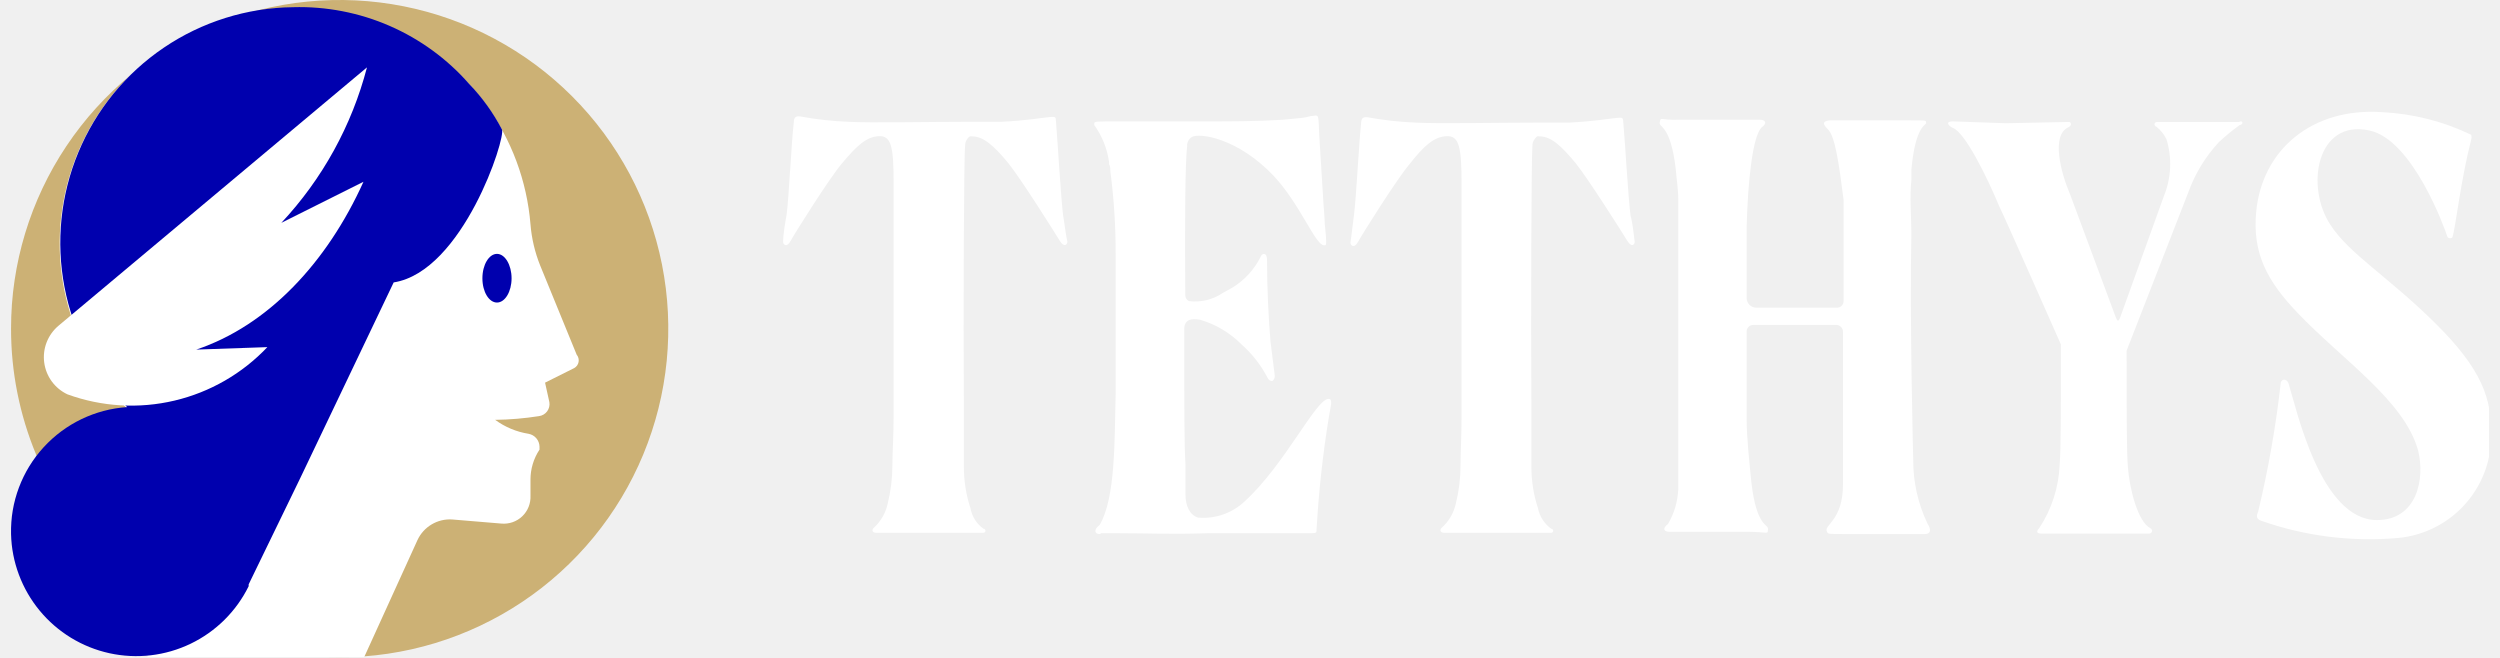
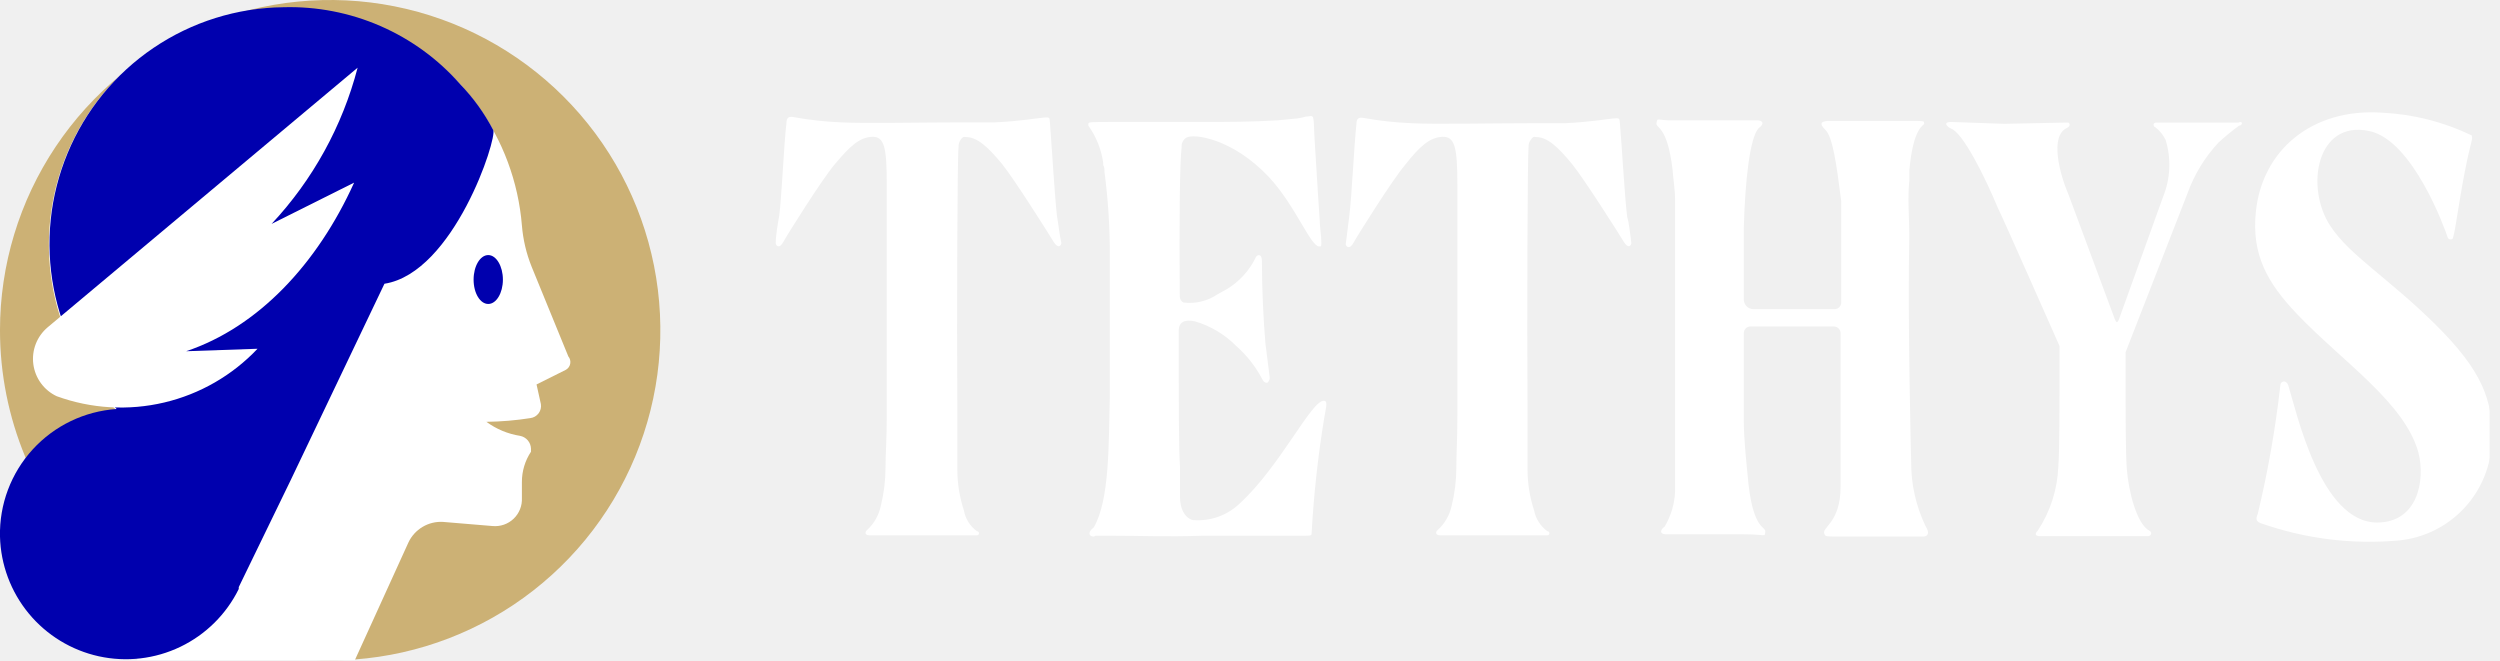
- <svg xmlns="http://www.w3.org/2000/svg" width="213" height="56" viewBox="0 0 213 56" fill="none">
-   <mask id="mask0_260_1176" style="mask-type:luminance" maskUnits="userSpaceOnUse" x="0" y="0" width="213" height="56">
-     <path d="M212.06 0H0.94V56H212.06V0Z" fill="white" />
+ <svg xmlns="http://www.w3.org/2000/svg" width="212" height="56" viewBox="0 0 212 56" fill="none">
+   <mask id="mask0_415_237" style="mask-type:luminance" maskUnits="userSpaceOnUse" x="0" y="0" width="212" height="56">
+     <path d="M211.12 0H0V56H211.12V0Z" fill="white" />
  </mask>
-   <g mask="url(#mask0_260_1176)">
-     <path d="M90.942 20.598C90.942 20.808 90.68 21.157 90.277 20.492C89.875 19.828 86.987 15.242 85.92 13.912C84.66 12.39 83.785 11.62 82.822 11.62C82.759 11.604 82.693 11.604 82.63 11.62C82.63 11.62 82.472 11.725 82.42 11.83C82.286 12.005 82.218 12.222 82.227 12.443C82.122 13.195 82.07 26.635 82.122 34.843C82.122 37.275 82.122 38.99 82.122 39.795C82.122 40.984 82.311 42.166 82.682 43.295C82.809 43.999 83.204 44.626 83.785 45.045C83.831 45.045 83.876 45.063 83.908 45.096C83.941 45.129 83.96 45.174 83.96 45.22C83.96 45.266 83.941 45.311 83.908 45.344C83.876 45.377 83.831 45.395 83.785 45.395H83.592C83.592 45.395 81.965 45.395 79.742 45.395H74.667C74.265 45.395 74.265 45.097 74.475 44.94C75.061 44.4 75.465 43.69 75.63 42.91C75.894 41.851 76.029 40.764 76.032 39.672C76.032 38.447 76.137 37.345 76.137 35.263C76.137 30.608 76.137 23.905 76.137 15.645C76.137 12.512 75.945 11.55 74.877 11.602C73.81 11.655 73.005 12.408 71.727 13.93C70.66 15.19 67.72 19.863 67.37 20.51C67.02 21.157 66.722 20.825 66.722 20.615C66.722 19.95 66.915 18.865 67.02 18.288C67.23 16.66 67.422 12.145 67.632 10.43C67.632 9.975 67.825 9.87 68.192 9.922C69.544 10.172 70.913 10.324 72.287 10.377C74.16 10.482 79.287 10.377 82.472 10.377H82.787C83.837 10.377 84.747 10.377 85.307 10.377C87.495 10.273 88.807 10.027 89.42 9.975C90.032 9.922 89.927 9.975 89.98 10.482C90.12 12.232 90.382 16.712 90.575 18.34C90.68 18.883 90.785 19.933 90.942 20.598Z" fill="white" />
-     <path d="M113.235 35.438C112.707 38.66 112.35 41.907 112.168 45.167C112.168 45.377 112.168 45.43 111.66 45.43H102.91C99.76 45.535 97.783 45.43 95.21 45.43H93.828C93.787 45.463 93.739 45.487 93.688 45.5C93.233 45.5 93.18 45.097 93.688 44.73C95.053 42.403 94.948 37.59 95.053 33.583C95.053 30.398 95.053 23.503 95.053 23.503V21.753C95.064 19.348 94.912 16.945 94.598 14.56C94.598 14.35 94.598 14.14 94.493 14V13.807C94.334 12.671 93.901 11.59 93.233 10.658C93.233 10.658 93.233 10.518 93.233 10.465V10.5C93.233 10.342 93.443 10.342 95.315 10.342H95.718C98.413 10.342 100.793 10.342 103.225 10.342C104.695 10.342 107.075 10.342 109.298 10.203L110.925 10.045C111.18 10.014 111.432 9.962 111.678 9.887C111.993 9.887 112.08 9.783 112.238 9.887C112.395 9.992 112.343 10.902 112.448 12.32C112.64 15.207 112.693 16.538 112.85 18.602C112.85 19.267 112.99 19.933 112.99 20.58C112.99 20.738 112.99 20.895 112.903 20.895H112.798C112.08 20.895 110.768 17.395 108.545 15.015C105.448 11.725 102.158 11.305 101.545 11.672C101.41 11.756 101.301 11.876 101.23 12.018C101.159 12.16 101.129 12.319 101.143 12.477C100.985 13.65 100.933 18.865 100.985 25.148C100.985 25.253 101.014 25.357 101.07 25.447C101.125 25.537 101.205 25.609 101.3 25.655C102.316 25.78 103.342 25.531 104.188 24.955L105.01 24.5C106.029 23.874 106.853 22.977 107.39 21.91C107.495 21.56 107.95 21.455 107.95 22.12C107.95 24.605 108.09 27.282 108.248 29.12L108.598 31.902C108.624 32.005 108.619 32.112 108.585 32.211C108.551 32.31 108.488 32.398 108.405 32.462C108.3 32.462 108.143 32.462 107.985 32.165C107.425 31.092 106.671 30.131 105.763 29.33C104.791 28.352 103.587 27.635 102.263 27.247C101.458 27.09 100.898 27.247 100.898 28.052C100.898 34.703 100.898 37.992 101.003 39.568C101.003 39.76 101.003 40.075 101.003 40.373C101.003 41.125 101.003 41.737 101.003 42.123C101.003 43.085 101.353 43.873 102.07 44.1C102.789 44.163 103.512 44.075 104.193 43.839C104.875 43.604 105.499 43.228 106.025 42.735C109.525 39.55 112.168 33.862 113.235 33.985C113.585 34.02 113.34 34.737 113.235 35.438Z" fill="white" />
-     <path d="M139.277 20.598C139.277 20.808 139.032 21.157 138.63 20.492C138.227 19.828 135.322 15.242 134.255 13.912C132.995 12.39 132.137 11.62 131.175 11.62C131.106 11.601 131.034 11.601 130.965 11.62C130.965 11.62 130.825 11.725 130.772 11.83C130.627 12 130.552 12.219 130.562 12.443C130.475 13.195 130.422 26.635 130.475 34.843C130.475 37.275 130.475 38.99 130.475 39.795C130.475 40.984 130.664 42.166 131.035 43.295C131.175 43.998 131.575 44.623 132.155 45.045C132.201 45.045 132.246 45.063 132.279 45.096C132.312 45.129 132.33 45.174 132.33 45.22C132.33 45.266 132.312 45.311 132.279 45.344C132.246 45.377 132.201 45.395 132.155 45.395H131.945C131.945 45.395 130.335 45.395 128.095 45.395H123.072C122.652 45.395 122.652 45.097 122.862 44.94C123.455 44.402 123.865 43.692 124.035 42.91C124.3 41.851 124.435 40.764 124.437 39.672C124.437 38.447 124.525 37.345 124.525 35.263C124.525 30.59 124.525 23.905 124.525 15.645C124.525 12.512 124.315 11.55 123.247 11.602C122.18 11.655 121.34 12.39 120.08 14C119.012 15.26 116.072 19.933 115.722 20.58C115.372 21.227 115.057 20.895 115.057 20.685C115.162 20.02 115.267 18.935 115.355 18.358C115.565 16.73 115.775 12.215 115.967 10.5C115.967 10.045 116.177 9.94 116.527 9.993C117.886 10.241 119.26 10.393 120.64 10.447C122.512 10.553 127.64 10.447 130.825 10.447H131.122C132.19 10.447 133.1 10.447 133.66 10.447C135.83 10.342 137.16 10.098 137.755 10.045C138.35 9.993 138.262 10.045 138.315 10.553C138.472 12.303 138.717 16.782 138.927 18.41C139.085 18.883 139.19 19.933 139.277 20.598Z" fill="white" />
-     <path d="M164.004 45.5C163.252 45.5 161.432 45.5 161.064 45.5H157.022C155.744 45.5 155.744 45.5 155.657 45.29C155.342 44.73 157.022 44.38 157.022 41.282V36.873C157.022 35.945 157.022 34.895 157.022 33.67V28.245C157.017 28.098 156.957 27.958 156.853 27.854C156.749 27.75 156.609 27.689 156.462 27.685H149.357C149.211 27.689 149.073 27.75 148.972 27.855C148.871 27.96 148.814 28.099 148.814 28.245V33.25C148.814 34.002 148.814 34.825 148.814 35.63C148.814 37.38 149.059 39.428 149.217 41.108C149.672 45.01 150.687 44.608 150.634 45.097C150.582 45.587 150.739 45.307 148.762 45.307H142.217C141.814 45.307 141.569 45.062 142.112 44.642C142.639 43.749 142.94 42.739 142.987 41.703V32.078C142.987 29.19 142.987 25.69 142.987 21.788V16.957C142.987 16.082 142.829 15.207 142.777 14.42C142.322 10.518 141.307 10.92 141.412 10.412C141.517 9.905 141.412 10.255 143.039 10.203H143.582C145.052 10.203 146.889 10.203 148.604 10.203H149.969C150.372 10.203 150.634 10.465 150.074 10.867C149.322 11.672 148.919 15.383 148.814 19.337C148.814 20.195 148.814 21.087 148.814 21.91V25.41C148.819 25.622 148.905 25.824 149.055 25.974C149.205 26.124 149.407 26.21 149.619 26.215H156.514C156.663 26.215 156.805 26.156 156.91 26.051C157.015 25.946 157.074 25.803 157.074 25.655V20.352C157.074 19.075 157.074 17.955 157.074 17.045C156.689 14 156.357 11.62 155.744 11.025C155.132 10.43 155.447 10.307 155.902 10.255H158.439H162.744C164.267 10.255 164.057 10.255 164.109 10.465C164.162 10.675 163.199 10.57 162.849 14.473C162.849 14.77 162.849 15.015 162.849 15.33C162.692 16.852 162.849 18.515 162.849 19.933C162.692 27.09 163.007 39.182 163.007 39.182C162.997 41.053 163.41 42.901 164.214 44.59C164.617 45.22 164.424 45.5 164.004 45.5Z" fill="white" />
-     <path d="M190.814 10.658C190.203 11.101 189.619 11.581 189.064 12.092C187.907 13.335 187.014 14.8 186.439 16.398L181.189 29.872C181.189 35.595 181.189 38.377 181.294 39.76C181.434 41.685 182.152 44.468 183.219 45.01C183.464 45.15 183.377 45.465 183.062 45.465H173.944C173.489 45.465 173.489 45.255 173.734 45.01C174.802 43.395 175.407 41.519 175.484 39.585C175.589 38.167 175.589 35.175 175.589 29.348C175.589 29.348 170.619 18.095 170.339 17.587C169.272 15.015 167.399 11.252 166.384 10.902C166.034 10.745 165.684 10.342 166.384 10.342L170.899 10.5L176.062 10.395C176.062 10.395 176.272 10.395 176.324 10.395C176.377 10.395 176.622 10.64 176.219 10.85C174.749 11.515 175.572 14.7 176.377 16.573L180.279 27.073C180.384 27.317 180.472 27.475 180.629 27.073L184.374 16.677C184.995 15.145 185.069 13.446 184.584 11.865C184.382 11.449 184.089 11.084 183.727 10.797C183.622 10.797 183.412 10.5 183.727 10.395H186.614H190.762C191.129 10.203 191.164 10.623 190.814 10.658Z" fill="white" />
-     <path d="M212.252 37.328C212.202 39.467 211.369 41.514 209.912 43.082C208.454 44.649 206.473 45.628 204.342 45.833C200.379 46.187 196.387 45.686 192.635 44.362C192.232 44.205 192.232 43.96 192.39 43.61C193.258 40.002 193.901 36.343 194.315 32.655C194.315 32.358 194.77 32.148 194.98 32.655C195.68 34.895 197.71 44.31 202.522 44.31C205.917 44.31 206.635 40.81 206.022 38.377C204.85 34.125 199.582 30.677 195.732 26.635C193.16 23.94 191.882 21.56 192.232 18.008C192.74 12.758 196.992 9.153 202.925 9.555C205.565 9.68 208.154 10.335 210.537 11.48C210.537 11.48 210.625 11.672 210.537 11.935C209.662 15.33 209.207 19.425 208.962 20.142C208.962 20.352 208.56 20.352 208.507 20.142C208.297 19.477 205.567 11.883 201.857 11.113C197.36 10.15 196.397 15.943 198.567 19.18C200.195 21.665 203.432 23.538 207.44 27.492C211.447 31.448 212.357 33.985 212.252 37.328Z" fill="white" />
-     <path d="M28.939 56C34.477 56 39.891 54.358 44.495 51.281C49.1 48.205 52.688 43.831 54.808 38.715C56.927 33.599 57.481 27.969 56.401 22.538C55.321 17.106 52.654 12.117 48.738 8.201C44.822 4.285 39.833 1.618 34.402 0.538C28.97 -0.542 23.34 0.012 18.224 2.131C13.108 4.251 8.735 7.839 5.658 12.444C2.581 17.049 0.939 22.462 0.939 28C0.939 35.426 3.889 42.548 9.14 47.799C14.391 53.05 21.513 56 28.939 56Z" fill="#CCB175" />
-     <path d="M46.439 32.602L48.924 31.36C49.02 31.306 49.104 31.231 49.168 31.142C49.232 31.052 49.276 30.949 49.296 30.84C49.316 30.732 49.312 30.62 49.284 30.514C49.256 30.407 49.205 30.307 49.134 30.223L46.019 22.61C45.571 21.491 45.293 20.311 45.197 19.11C44.895 15.426 43.583 11.896 41.405 8.91C39.227 5.924 36.267 3.596 32.851 2.183C29.435 0.771 25.696 0.328 22.045 0.904C18.393 1.479 14.972 3.051 12.156 5.446C9.341 7.842 7.241 10.967 6.087 14.479C4.933 17.991 4.771 21.753 5.618 25.351C6.465 28.949 8.288 32.243 10.886 34.872C13.485 37.501 16.759 39.362 20.347 40.25L19.314 40.828L12.542 56H31.022L35.572 46.008C35.83 45.455 36.248 44.993 36.773 44.681C37.297 44.368 37.903 44.221 38.512 44.258L42.712 44.608C43.037 44.638 43.364 44.598 43.673 44.491C43.981 44.384 44.263 44.211 44.498 43.986C44.734 43.76 44.918 43.486 45.039 43.182C45.159 42.879 45.213 42.553 45.197 42.227V40.88C45.193 39.965 45.461 39.07 45.967 38.307V38.045C45.959 37.785 45.863 37.536 45.694 37.339C45.526 37.142 45.294 37.008 45.039 36.96C44.007 36.797 43.029 36.389 42.187 35.77C43.435 35.755 44.681 35.649 45.914 35.455C46.052 35.438 46.185 35.393 46.305 35.324C46.425 35.254 46.53 35.161 46.614 35.05C46.697 34.939 46.757 34.812 46.79 34.677C46.823 34.542 46.829 34.402 46.807 34.265L46.439 32.602Z" fill="white" />
-     <path d="M25.579 40.74L33.541 24.062C39.439 23.135 43.131 11.69 42.764 11.025C42.019 9.604 41.077 8.296 39.964 7.14C38.097 5.018 35.785 3.332 33.193 2.204C30.601 1.076 27.792 0.533 24.966 0.612C21.04 0.66 17.214 1.858 13.962 4.058C10.71 6.258 8.175 9.363 6.67 12.99C5.165 16.616 4.756 20.604 5.495 24.461C6.234 28.317 8.088 31.872 10.826 34.685C8.103 34.869 5.556 36.096 3.714 38.11C1.873 40.124 0.879 42.771 0.939 45.5C1 47.886 1.859 50.183 3.378 52.023C4.898 53.864 6.99 55.142 9.321 55.654C11.653 56.166 14.088 55.882 16.239 54.847C18.39 53.812 20.131 52.086 21.186 49.945C21.186 49.945 21.186 49.84 21.186 49.788L25.579 40.74Z" fill="#0000AE" />
-     <path d="M31.266 5.74C29.976 10.695 27.467 15.249 23.968 18.988L30.968 15.488C27.854 22.383 22.831 27.738 16.724 29.785L22.779 29.575C20.642 31.833 17.892 33.417 14.866 34.132C11.841 34.847 8.673 34.662 5.751 33.6C5.219 33.351 4.759 32.972 4.412 32.498C4.065 32.024 3.844 31.47 3.767 30.888C3.69 30.306 3.761 29.714 3.973 29.166C4.186 28.619 4.532 28.134 4.981 27.755L31.266 5.74Z" fill="white" />
-     <path d="M42.343 25.777C43.026 25.777 43.586 24.85 43.586 23.712C43.586 22.575 43.026 21.63 42.343 21.63C41.661 21.63 41.101 22.558 41.101 23.712C41.101 24.867 41.661 25.777 42.343 25.777Z" fill="#0000AE" />
+   <g mask="url(#mask0_415_237)">
+     <path d="M90.002 20.598C90.002 20.808 89.74 21.157 89.337 20.492C88.935 19.828 86.047 15.242 84.98 13.912C83.72 12.39 82.845 11.62 81.882 11.62C81.819 11.604 81.753 11.604 81.69 11.62C81.69 11.62 81.532 11.725 81.48 11.83C81.346 12.005 81.278 12.222 81.287 12.443C81.182 13.195 81.13 26.635 81.182 34.843C81.182 37.275 81.182 38.99 81.182 39.795C81.182 40.984 81.371 42.166 81.742 43.295C81.869 43.999 82.264 44.626 82.845 45.045C82.891 45.045 82.936 45.063 82.968 45.096C83.001 45.129 83.02 45.174 83.02 45.22C83.02 45.266 83.001 45.311 82.968 45.344C82.936 45.377 82.891 45.395 82.845 45.395H82.652C82.652 45.395 81.025 45.395 78.802 45.395H73.727C73.325 45.395 73.325 45.097 73.535 44.94C74.121 44.4 74.525 43.69 74.69 42.91C74.954 41.851 75.089 40.764 75.092 39.672C75.092 38.447 75.197 37.345 75.197 35.263C75.197 30.608 75.197 23.905 75.197 15.645C75.197 12.512 75.005 11.55 73.937 11.602C72.87 11.655 72.065 12.408 70.787 13.93C69.72 15.19 66.78 19.863 66.43 20.51C66.08 21.157 65.782 20.825 65.782 20.615C65.782 19.95 65.975 18.865 66.08 18.288C66.29 16.66 66.482 12.145 66.692 10.43C66.692 9.975 66.885 9.87 67.252 9.922C68.605 10.172 69.973 10.324 71.347 10.377C73.22 10.482 78.347 10.377 81.532 10.377H81.847C82.897 10.377 83.807 10.377 84.367 10.377C86.555 10.273 87.867 10.027 88.48 9.975C89.092 9.922 88.987 9.975 89.04 10.482C89.18 12.232 89.442 16.712 89.635 18.34C89.74 18.883 89.845 19.933 90.002 20.598Z" fill="white" />
+     <path d="M112.295 35.438C111.767 38.66 111.41 41.907 111.228 45.167C111.228 45.377 111.228 45.43 110.72 45.43H101.97C98.82 45.535 96.843 45.43 94.27 45.43H92.888C92.847 45.463 92.799 45.487 92.748 45.5C92.293 45.5 92.24 45.097 92.748 44.73C94.113 42.403 94.008 37.59 94.113 33.583C94.113 30.398 94.113 23.503 94.113 23.503V21.753C94.124 19.348 93.972 16.945 93.658 14.56C93.658 14.35 93.658 14.14 93.553 14V13.807C93.394 12.671 92.961 11.59 92.293 10.658C92.293 10.658 92.293 10.518 92.293 10.465V10.5C92.293 10.342 92.503 10.342 94.376 10.342H94.778C97.473 10.342 99.853 10.342 102.285 10.342C103.755 10.342 106.135 10.342 108.358 10.203L109.985 10.045C110.24 10.014 110.492 9.962 110.738 9.887C111.053 9.887 111.14 9.782 111.298 9.887C111.455 9.992 111.403 10.902 111.508 12.32C111.7 15.207 111.753 16.538 111.91 18.602C111.91 19.267 112.05 19.933 112.05 20.58C112.05 20.738 112.05 20.895 111.963 20.895H111.858C111.14 20.895 109.828 17.395 107.605 15.015C104.508 11.725 101.218 11.305 100.605 11.672C100.47 11.756 100.361 11.876 100.29 12.018C100.219 12.16 100.189 12.319 100.203 12.477C100.045 13.65 99.993 18.865 100.045 25.148C100.045 25.253 100.074 25.357 100.13 25.447C100.185 25.537 100.265 25.609 100.36 25.655C101.376 25.78 102.402 25.531 103.248 24.955L104.07 24.5C105.089 23.874 105.913 22.977 106.45 21.91C106.555 21.56 107.01 21.455 107.01 22.12C107.01 24.605 107.15 27.282 107.308 29.12L107.658 31.902C107.684 32.004 107.679 32.112 107.645 32.211C107.611 32.31 107.548 32.398 107.465 32.462C107.36 32.462 107.203 32.462 107.045 32.165C106.485 31.092 105.731 30.131 104.823 29.33C103.851 28.352 102.647 27.635 101.323 27.247C100.518 27.09 99.958 27.247 99.958 28.052C99.958 34.703 99.958 37.992 100.063 39.568C100.063 39.76 100.063 40.075 100.063 40.373C100.063 41.125 100.063 41.737 100.063 42.123C100.063 43.085 100.413 43.873 101.13 44.1C101.849 44.163 102.572 44.074 103.254 43.839C103.935 43.604 104.559 43.228 105.085 42.735C108.585 39.55 111.228 33.862 112.295 33.985C112.645 34.02 112.4 34.737 112.295 35.438Z" fill="white" />
+     <path d="M138.337 20.598C138.337 20.808 138.092 21.158 137.69 20.493C137.287 19.828 134.382 15.243 133.315 13.913C132.055 12.39 131.197 11.62 130.235 11.62C130.166 11.601 130.094 11.601 130.025 11.62C130.025 11.62 129.885 11.725 129.832 11.83C129.687 12 129.612 12.219 129.622 12.443C129.535 13.195 129.482 26.635 129.535 34.843C129.535 37.275 129.535 38.99 129.535 39.795C129.535 40.984 129.724 42.166 130.095 43.295C130.235 43.998 130.635 44.623 131.215 45.045C131.261 45.045 131.306 45.063 131.339 45.096C131.372 45.129 131.39 45.174 131.39 45.22C131.39 45.267 131.372 45.311 131.339 45.344C131.306 45.377 131.261 45.395 131.215 45.395H131.005C131.005 45.395 129.395 45.395 127.155 45.395H122.132C121.712 45.395 121.712 45.098 121.922 44.94C122.515 44.402 122.925 43.692 123.095 42.91C123.36 41.851 123.495 40.764 123.497 39.673C123.497 38.448 123.585 37.345 123.585 35.263C123.585 30.59 123.585 23.905 123.585 15.645C123.585 12.513 123.375 11.55 122.307 11.603C121.24 11.655 120.4 12.39 119.14 14C118.072 15.26 115.132 19.933 114.782 20.58C114.432 21.228 114.117 20.895 114.117 20.685C114.222 20.02 114.327 18.935 114.415 18.358C114.625 16.73 114.835 12.215 115.027 10.5C115.027 10.045 115.237 9.94 115.587 9.993C116.946 10.241 118.32 10.393 119.7 10.448C121.572 10.553 126.7 10.448 129.885 10.448H130.182C131.25 10.448 132.16 10.448 132.72 10.448C134.89 10.343 136.22 10.098 136.815 10.045C137.41 9.993 137.322 10.045 137.375 10.553C137.532 12.303 137.777 16.783 137.987 18.41C138.145 18.883 138.25 19.933 138.337 20.598Z" fill="white" />
+     <path d="M163.064 45.5C162.312 45.5 160.492 45.5 160.124 45.5H156.082C154.804 45.5 154.804 45.5 154.717 45.29C154.402 44.73 156.082 44.38 156.082 41.282V36.873C156.082 35.945 156.082 34.895 156.082 33.67V28.245C156.077 28.098 156.017 27.958 155.913 27.854C155.809 27.75 155.669 27.689 155.522 27.685H148.417C148.271 27.69 148.133 27.751 148.032 27.855C147.931 27.96 147.874 28.099 147.874 28.245V33.25C147.874 34.002 147.874 34.825 147.874 35.63C147.874 37.38 148.119 39.428 148.277 41.108C148.732 45.01 149.747 44.608 149.694 45.097C149.642 45.587 149.799 45.307 147.822 45.307H141.277C140.874 45.307 140.629 45.062 141.172 44.642C141.699 43.749 142 42.739 142.047 41.703V32.078C142.047 29.19 142.047 25.69 142.047 21.788V16.957C142.047 16.082 141.889 15.207 141.837 14.42C141.382 10.518 140.367 10.92 140.472 10.412C140.577 9.905 140.472 10.255 142.099 10.203H142.642C144.112 10.203 145.949 10.203 147.664 10.203H149.029C149.432 10.203 149.694 10.465 149.134 10.867C148.382 11.672 147.979 15.383 147.874 19.337C147.874 20.195 147.874 21.087 147.874 21.91V25.41C147.879 25.622 147.965 25.824 148.115 25.974C148.265 26.124 148.467 26.211 148.679 26.215H155.574C155.723 26.215 155.865 26.156 155.97 26.051C156.075 25.946 156.134 25.803 156.134 25.655V20.352C156.134 19.075 156.134 17.955 156.134 17.045C155.749 14 155.417 11.62 154.804 11.025C154.192 10.43 154.507 10.307 154.962 10.255H157.499H161.804C163.327 10.255 163.117 10.255 163.169 10.465C163.222 10.675 162.259 10.57 161.909 14.473C161.909 14.77 161.909 15.015 161.909 15.33C161.752 16.852 161.909 18.515 161.909 19.933C161.752 27.09 162.067 39.182 162.067 39.182C162.057 41.053 162.47 42.901 163.274 44.59C163.677 45.22 163.484 45.5 163.064 45.5Z" fill="white" />
+     <path d="M189.874 10.658C189.263 11.101 188.679 11.581 188.124 12.092C186.967 13.335 186.074 14.8 185.499 16.398L180.249 29.872C180.249 35.595 180.249 38.377 180.354 39.76C180.494 41.685 181.212 44.468 182.279 45.01C182.524 45.15 182.437 45.465 182.122 45.465H173.004C172.549 45.465 172.549 45.255 172.794 45.01C173.862 43.395 174.467 41.519 174.544 39.585C174.649 38.167 174.649 35.175 174.649 29.348C174.649 29.348 169.679 18.095 169.399 17.587C168.332 15.015 166.459 11.252 165.444 10.902C165.094 10.745 164.744 10.342 165.444 10.342L169.959 10.5L175.122 10.395C175.122 10.395 175.332 10.395 175.384 10.395C175.437 10.395 175.682 10.64 175.279 10.85C173.809 11.515 174.632 14.7 175.437 16.573L179.339 27.073C179.444 27.317 179.532 27.475 179.689 27.073L183.434 16.677C184.055 15.145 184.129 13.446 183.644 11.865C183.442 11.449 183.149 11.084 182.787 10.797C182.682 10.797 182.472 10.5 182.787 10.395H185.674H189.822C190.189 10.203 190.224 10.623 189.874 10.658Z" fill="white" />
+     <path d="M211.312 37.328C211.262 39.467 210.429 41.514 208.972 43.082C207.514 44.649 205.533 45.628 203.402 45.833C199.439 46.187 195.447 45.686 191.695 44.362C191.292 44.205 191.292 43.96 191.45 43.61C192.318 40.002 192.961 36.343 193.375 32.655C193.375 32.358 193.83 32.148 194.04 32.655C194.74 34.895 196.77 44.31 201.582 44.31C204.977 44.31 205.695 40.81 205.082 38.377C203.91 34.125 198.642 30.677 194.792 26.635C192.22 23.94 190.942 21.56 191.292 18.008C191.8 12.758 196.052 9.153 201.985 9.555C204.625 9.68 207.214 10.335 209.597 11.48C209.597 11.48 209.685 11.672 209.597 11.935C208.722 15.33 208.267 19.425 208.022 20.142C208.022 20.352 207.62 20.352 207.567 20.142C207.357 19.477 204.627 11.883 200.917 11.113C196.42 10.15 195.457 15.943 197.627 19.18C199.255 21.665 202.492 23.538 206.5 27.492C210.507 31.448 211.417 33.985 211.312 37.328Z" fill="white" />
+     <path d="M27.999 56C33.537 56 38.95 54.358 43.555 51.281C48.16 48.205 51.748 43.831 53.868 38.715C55.987 33.599 56.541 27.969 55.461 22.538C54.381 17.106 51.714 12.117 47.798 8.201C43.882 4.285 38.893 1.618 33.462 0.538C28.03 -0.542 22.4 0.012 17.284 2.131C12.168 4.251 7.795 7.839 4.718 12.444C1.641 17.049 -0.001 22.462 -0.001 28C-0.001 35.426 2.949 42.548 8.2 47.799C13.451 53.05 20.573 56 27.999 56Z" fill="#CCB175" />
+     <path d="M45.499 32.602L47.984 31.36C48.081 31.306 48.164 31.231 48.228 31.142C48.292 31.052 48.336 30.949 48.356 30.84C48.376 30.732 48.372 30.62 48.344 30.514C48.316 30.407 48.265 30.307 48.194 30.223L45.079 22.61C44.631 21.491 44.353 20.311 44.257 19.11C43.955 15.426 42.643 11.896 40.465 8.91C38.287 5.923 35.327 3.596 31.911 2.183C28.495 0.771 24.756 0.328 21.105 0.904C17.453 1.479 14.032 3.051 11.216 5.446C8.401 7.842 6.301 10.967 5.147 14.479C3.993 17.991 3.831 21.753 4.678 25.351C5.525 28.949 7.348 32.243 9.946 34.872C12.545 37.501 15.819 39.362 19.407 40.25L18.374 40.828L11.602 56H30.082L34.632 46.008C34.89 45.455 35.309 44.992 35.833 44.681C36.357 44.368 36.963 44.221 37.572 44.258L41.772 44.608C42.097 44.638 42.425 44.598 42.733 44.491C43.041 44.384 43.322 44.211 43.558 43.986C43.794 43.76 43.978 43.486 44.099 43.182C44.219 42.879 44.273 42.553 44.257 42.227V40.88C44.253 39.965 44.521 39.07 45.027 38.307V38.045C45.019 37.785 44.923 37.536 44.754 37.339C44.586 37.142 44.355 37.008 44.099 36.96C43.067 36.797 42.089 36.389 41.247 35.77C42.495 35.755 43.741 35.649 44.974 35.455C45.112 35.438 45.245 35.393 45.365 35.324C45.485 35.254 45.59 35.161 45.674 35.05C45.757 34.939 45.817 34.812 45.85 34.677C45.883 34.542 45.889 34.402 45.867 34.265L45.499 32.602Z" fill="white" />
+     <path d="M24.639 40.74L32.601 24.062C38.499 23.135 42.191 11.69 41.824 11.025C41.079 9.604 40.137 8.296 39.024 7.14C37.157 5.017 34.845 3.332 32.253 2.204C29.661 1.076 26.852 0.533 24.026 0.612C20.1 0.66 16.274 1.858 13.022 4.058C9.77 6.258 7.235 9.363 5.73 12.99C4.225 16.616 3.816 20.604 4.555 24.46C5.294 28.317 7.148 31.872 9.886 34.685C7.163 34.869 4.616 36.096 2.774 38.11C0.933 40.124 -0.061 42.771 -0.001 45.5C0.06 47.886 0.919 50.183 2.438 52.023C3.958 53.864 6.05 55.142 8.381 55.654C10.713 56.166 13.148 55.882 15.299 54.847C17.45 53.812 19.192 52.086 20.246 49.945C20.246 49.945 20.246 49.84 20.246 49.787L24.639 40.74Z" fill="#0000AE" />
+     <path d="M30.326 5.74C29.036 10.695 26.527 15.249 23.029 18.988L30.029 15.488C26.913 22.383 21.891 27.738 15.784 29.785L21.838 29.575C19.702 31.833 16.952 33.417 13.926 34.132C10.901 34.847 7.733 34.662 4.811 33.6C4.279 33.351 3.819 32.972 3.472 32.498C3.125 32.024 2.904 31.47 2.827 30.888C2.75 30.306 2.821 29.714 3.033 29.166C3.246 28.619 3.592 28.134 4.041 27.755L30.326 5.74Z" fill="white" />
+     <path d="M41.404 25.777C42.086 25.777 42.646 24.85 42.646 23.712C42.646 22.575 42.086 21.63 41.404 21.63C40.721 21.63 40.161 22.557 40.161 23.712C40.161 24.867 40.721 25.777 41.404 25.777Z" fill="#0000AE" />
  </g>
</svg>
